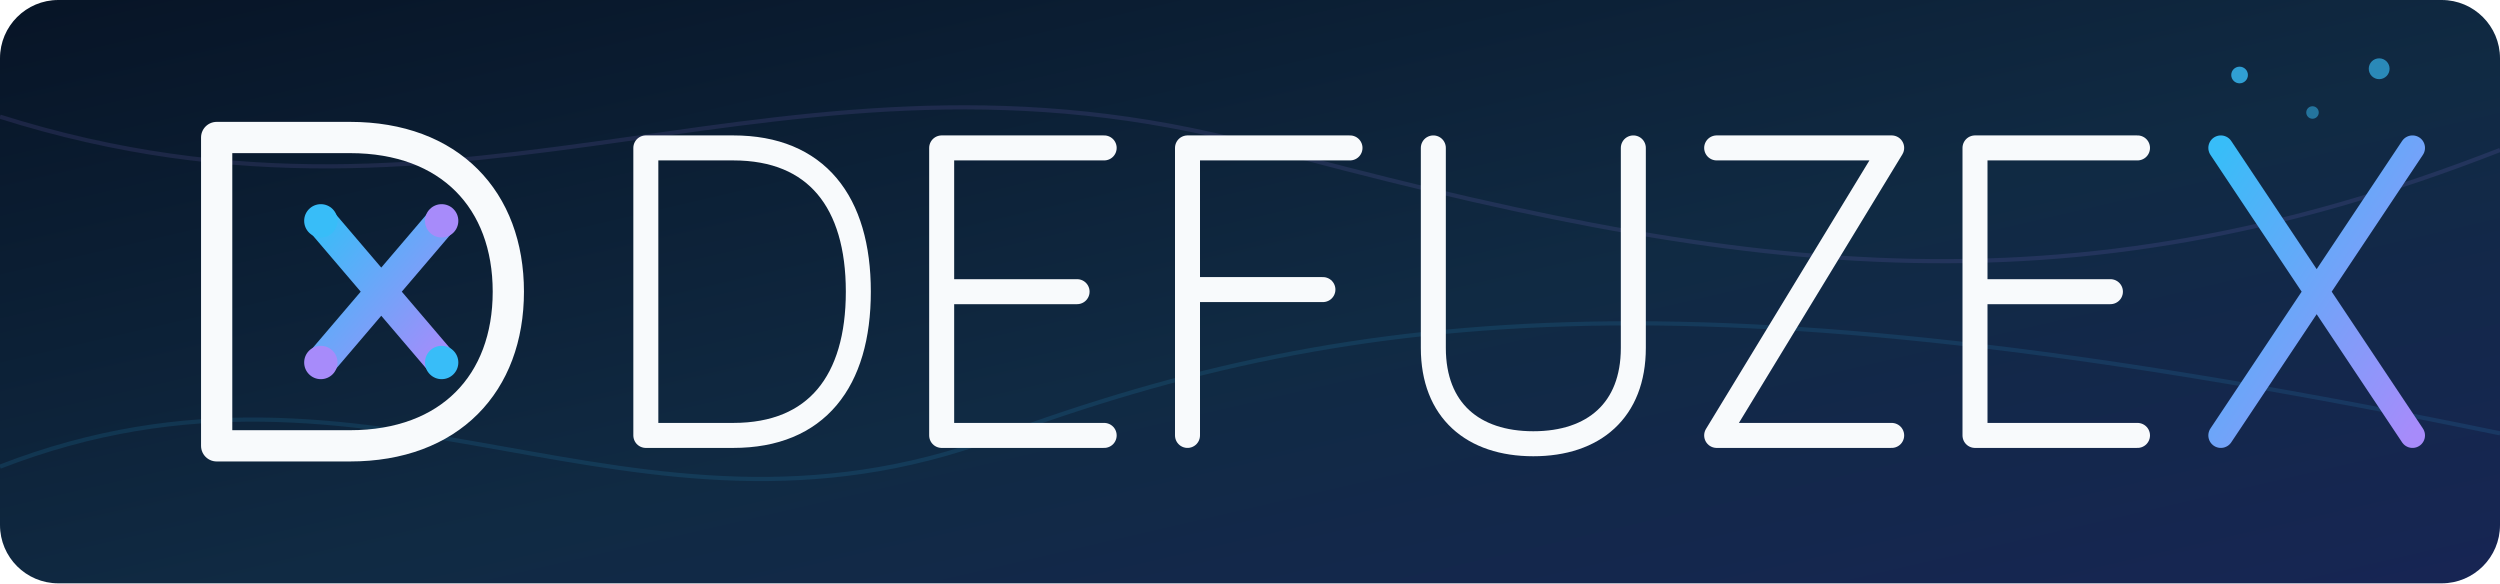
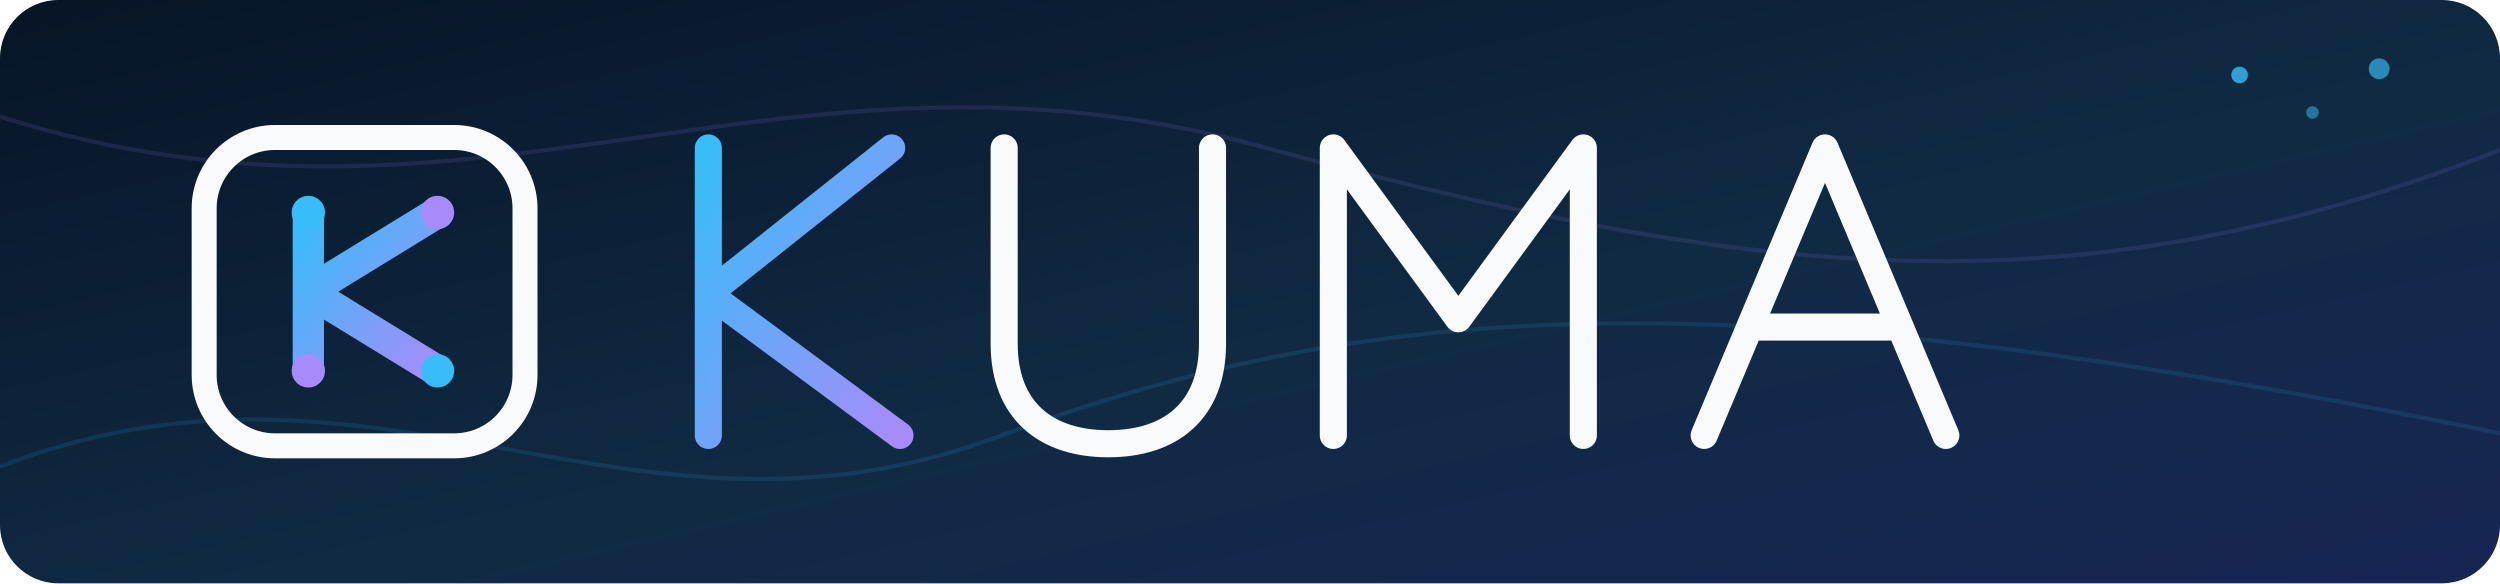
<svg xmlns="http://www.w3.org/2000/svg" viewBox="0 0 1200 280" role="img" aria-labelledby="title description">
  <defs>
    <linearGradient id="background" x1="0" y1="0" x2="1" y2="1">
      <stop offset="0" stop-color="#071426" />
      <stop offset="0.55" stop-color="#102A43" />
      <stop offset="1" stop-color="#172554" />
    </linearGradient>
    <linearGradient id="accent" x1="0" y1="0" x2="1" y2="1">
      <stop offset="0" stop-color="#38BDF8" />
      <stop offset="1" stop-color="#A78BFA" />
    </linearGradient>
  </defs>
  <rect width="1200" height="280" rx="28" fill="url(#background)" />
  <path d="M0 224 C180 154 302 275 478 210 S822 130 1200 208" fill="none" stroke="#38BDF8" stroke-opacity="0.12" stroke-width="2" />
  <path d="M0 56 C228 128 374 8 604 70 S990 154 1200 72" fill="none" stroke="#A78BFA" stroke-opacity="0.12" stroke-width="2" />
  <g transform="translate(70 48)" fill="none" stroke-linecap="round" stroke-linejoin="round">
-     <path d="M34 18 H98 C146 18 174 48 174 92 S146 166 98 166 H34 Z" stroke="#F8FAFC" stroke-width="15" />
-     <path d="M84 58 L142 126 M142 58 L84 126" stroke="url(#accent)" stroke-width="15" />
-     <circle cx="84" cy="58" r="8" fill="#38BDF8" stroke="none" />
-     <circle cx="142" cy="58" r="8" fill="#A78BFA" stroke="none" />
-     <circle cx="84" cy="126" r="8" fill="#A78BFA" stroke="none" />
-     <circle cx="142" cy="126" r="8" fill="#38BDF8" stroke="none" />
+     <rect x="28" y="18" width="154" height="148" rx="34" stroke="#F8FAFC" stroke-width="12" />
+     <path d="M78 54 V130 M78 92 L140 54 M78 92 L140 130" stroke="url(#accent)" stroke-width="15" />
+     <circle cx="78" cy="54" r="8" fill="#38BDF8" stroke="none" />
+     <circle cx="140" cy="54" r="8" fill="#A78BFA" stroke="none" />
+     <circle cx="78" cy="130" r="8" fill="#A78BFA" stroke="none" />
+     <circle cx="140" cy="130" r="8" fill="#38BDF8" stroke="none" />
  </g>
-   <g transform="translate(310 71)" fill="none" stroke="#F8FAFC" stroke-width="12" stroke-linecap="round" stroke-linejoin="round">
-     <path d="M0 0 V138 H42 C82 138 102 112 102 69 S82 0 42 0 Z" />
-     <path d="M142 0 V138 M142 0 H220 M142 69 H207 M142 138 H220" />
-     <path d="M260 138 V0 H338 M260 68 H325" />
-     <path d="M378 0 V96 C378 126 397 142 426 142 S474 126 474 96 V0" />
-     <path d="M514 0 H598 L514 138 H598" />
-     <path d="M638 0 V138 M638 0 H716 M638 69 H703 M638 138 H716" />
-     <path d="M756 0 L848 138 M848 0 L756 138" stroke="url(#accent)" />
+   <g transform="translate(340 71)" fill="none" stroke="#F8FAFC" stroke-width="13" stroke-linecap="round" stroke-linejoin="round">
+     <path d="M0 0 V138 M0 70 L88 0 M0 70 L92 138" stroke="url(#accent)" />
+     <path d="M142 0 V94 C142 126 162 142 192 142 S242 126 242 94 V0" />
+     <path d="M300 138 V0 L360 82 L420 0 V138" />
+     <path d="M478 138 L536 0 L594 138 M501 86 H571" />
  </g>
  <g fill="#38BDF8">
    <circle cx="1075" cy="36" r="4" opacity="0.8" />
    <circle cx="1110" cy="54" r="3" opacity="0.5" />
    <circle cx="1142" cy="33" r="5" opacity="0.65" />
  </g>
</svg>
